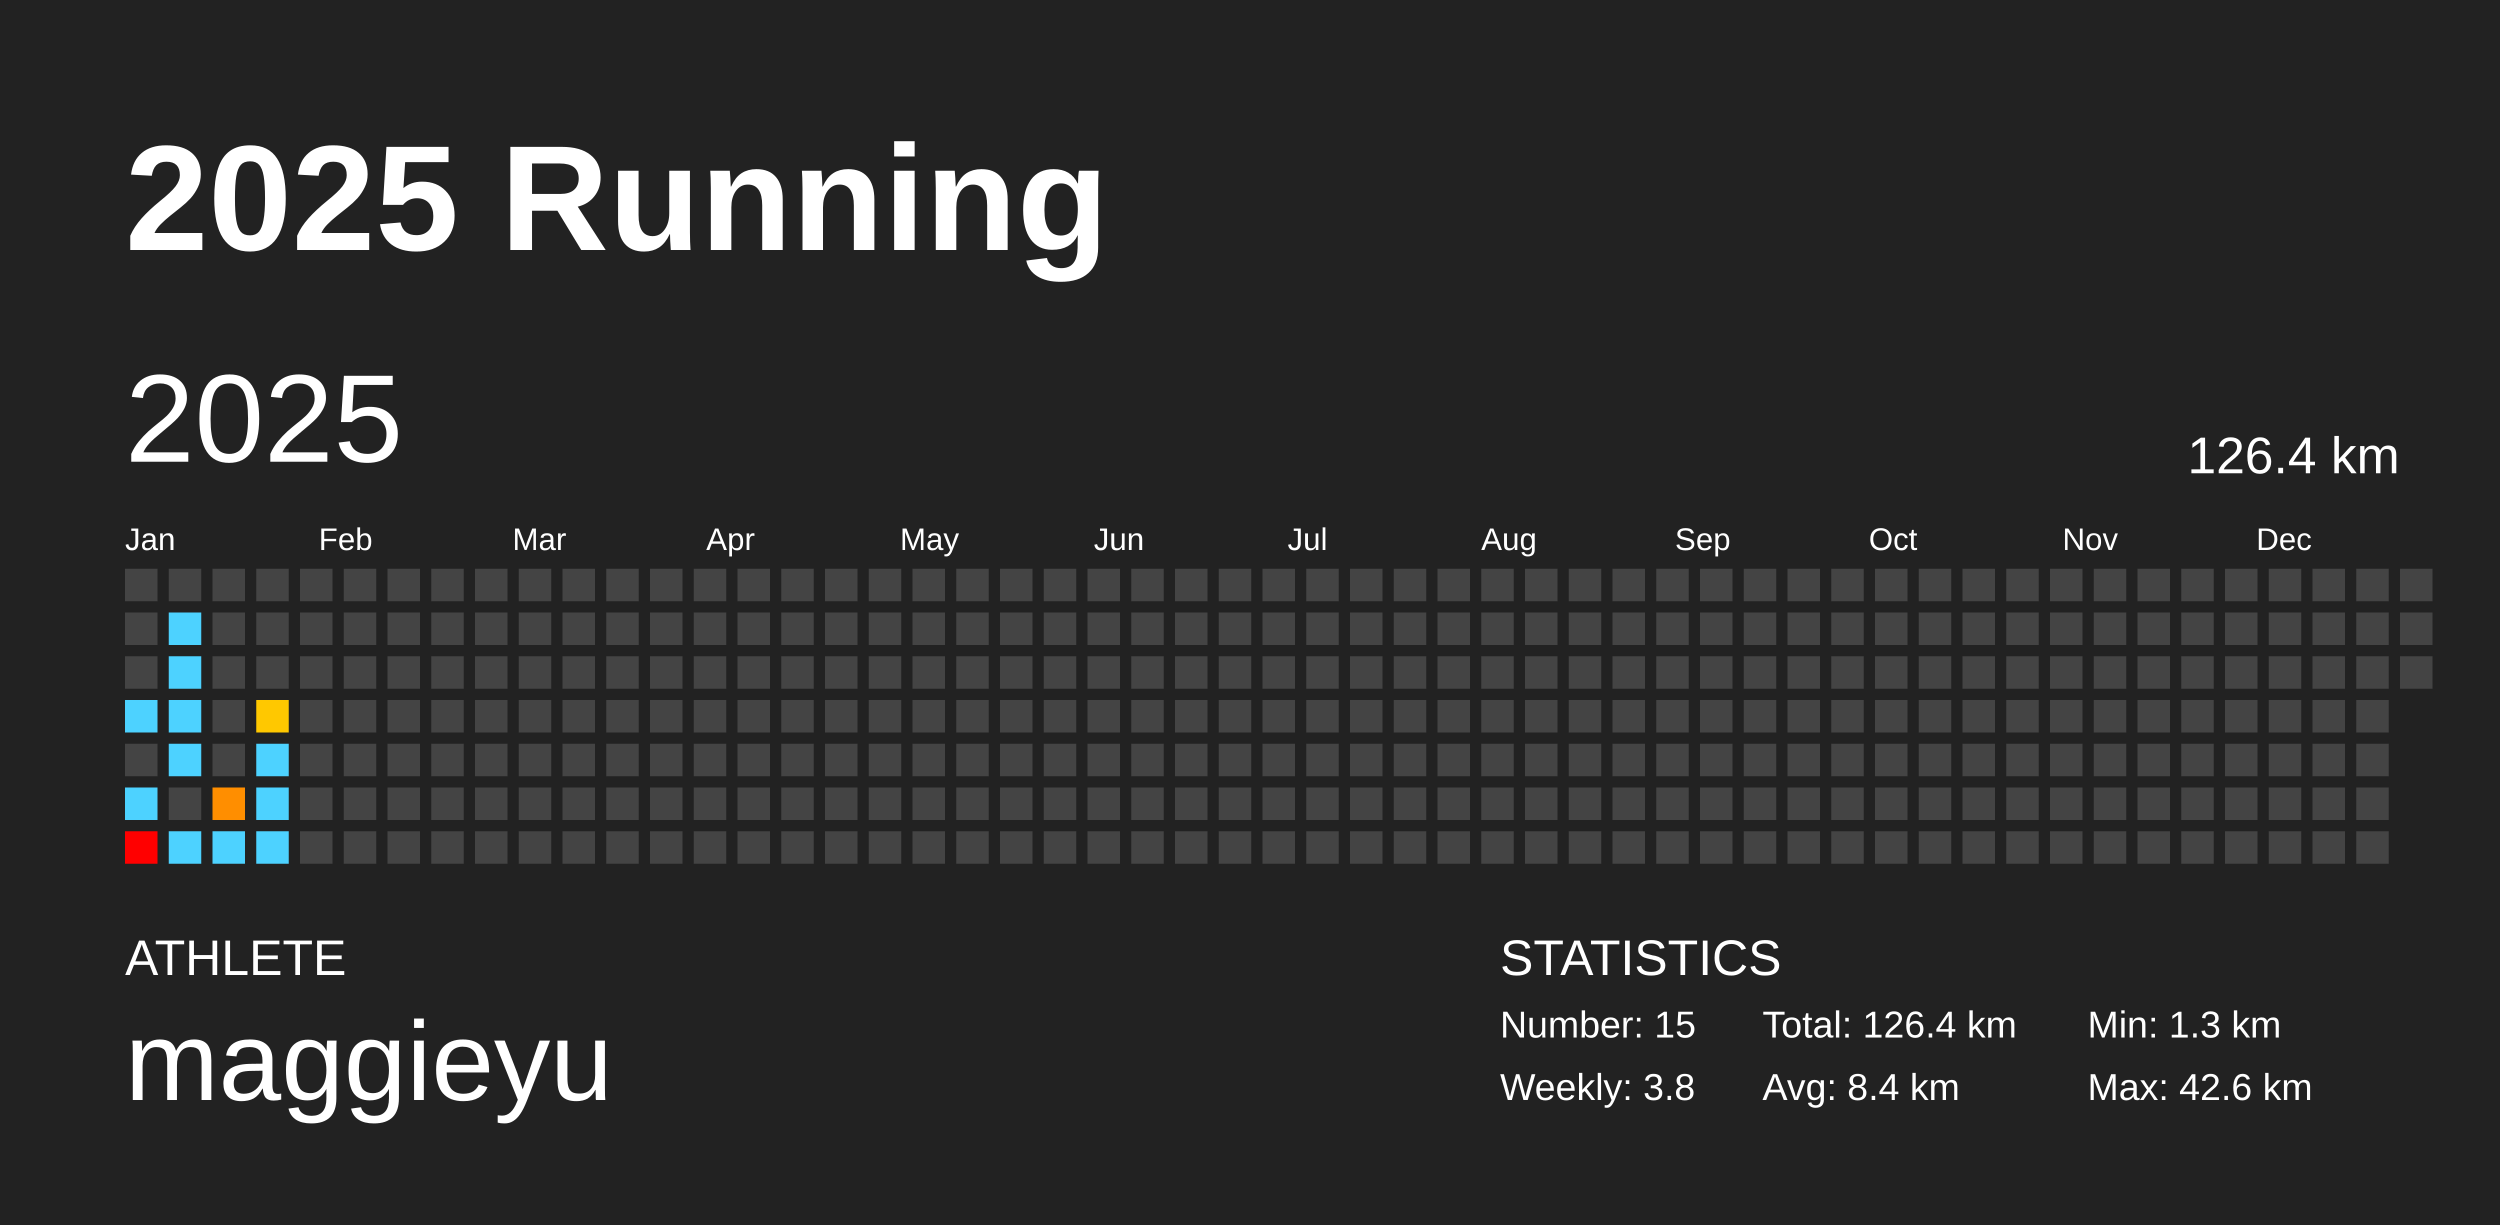
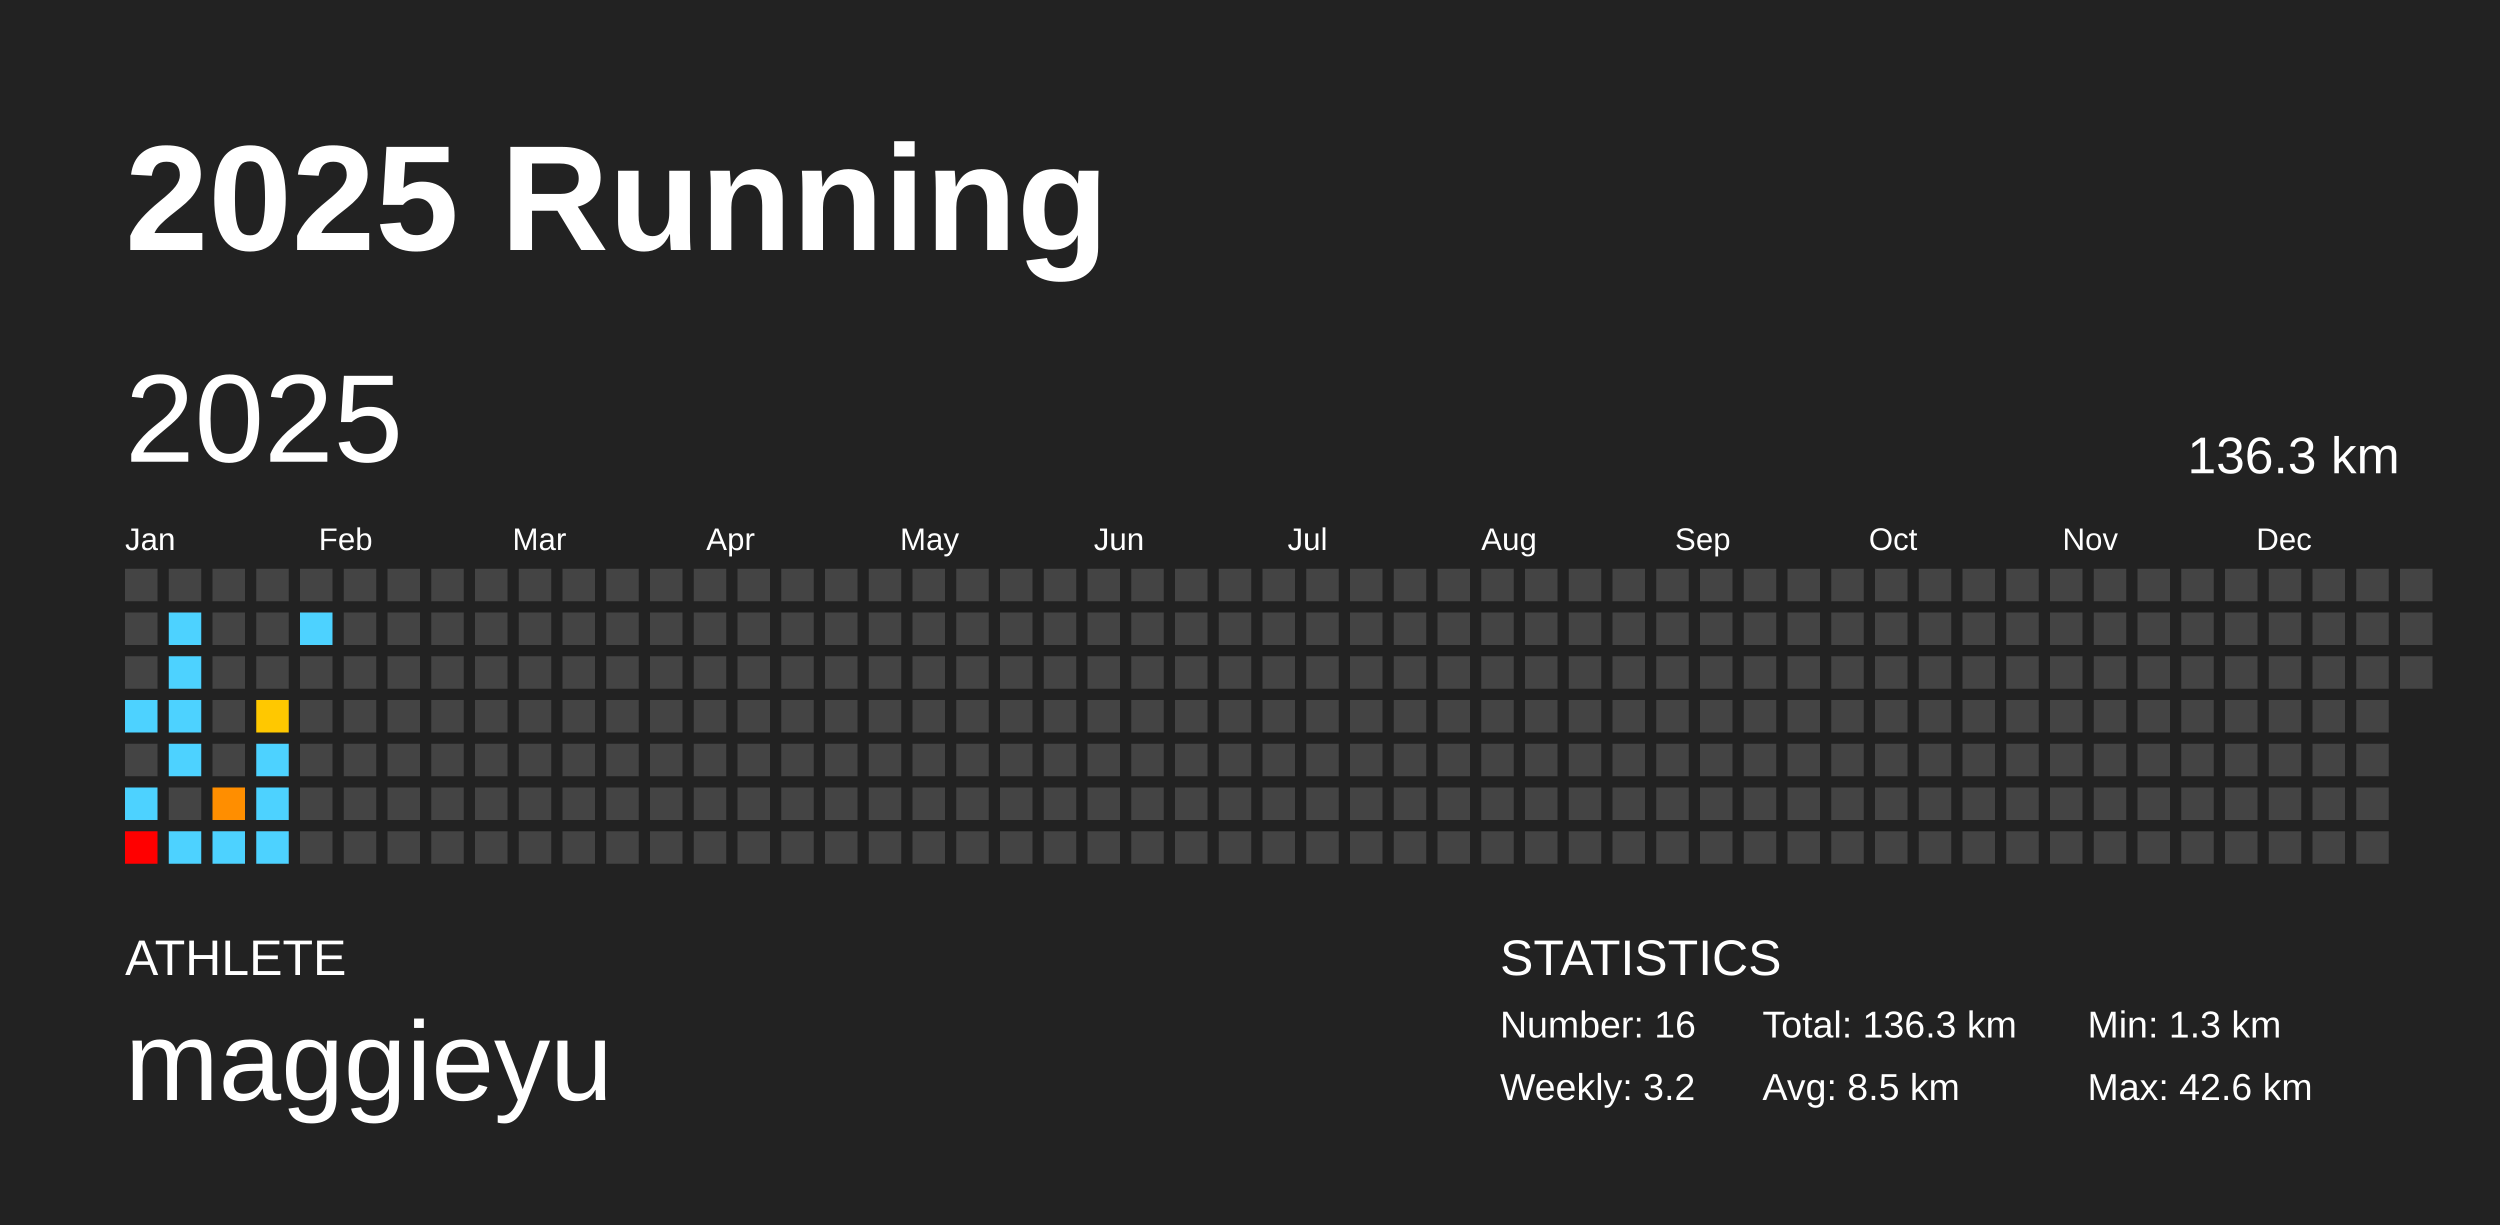
<svg xmlns="http://www.w3.org/2000/svg" baseProfile="full" height="98mm" version="1.1" viewBox="0,0,200,98" width="200mm">
  <defs />
  <rect fill="#222222" height="98" width="200" x="0" y="0" />
  <text fill="#FFFFFF" style="font-size:12px; font-family:Arial; font-weight:bold;" x="10" y="20">2025 Running</text>
  <text fill="#FFFFFF" style="font-size:4px; font-family:Arial" x="10" y="78">ATHLETE</text>
  <text fill="#FFFFFF" style="font-size:9px; font-family:Arial" x="10" y="88">maggieyu</text>
  <text fill="#FFFFFF" style="font-size:4px; font-family:Arial" x="120" y="78">STATISTICS</text>
-   <text fill="#FFFFFF" style="font-size:3px; font-family:Arial" x="120" y="83">Number: 15</text>
-   <text fill="#FFFFFF" style="font-size:3px; font-family:Arial" x="120" y="88">Weekly: 3.8</text>
-   <text fill="#FFFFFF" style="font-size:3px; font-family:Arial" x="141" y="83">Total: 126.4 km</text>
-   <text fill="#FFFFFF" style="font-size:3px; font-family:Arial" x="141" y="88">Avg: 8.4 km</text>
+   <text fill="#FFFFFF" style="font-size:3px; font-family:Arial" x="120" y="83">Number: 16</text>
+   <text fill="#FFFFFF" style="font-size:3px; font-family:Arial" x="120" y="88">Weekly: 3.2</text>
+   <text fill="#FFFFFF" style="font-size:3px; font-family:Arial" x="141" y="83">Total: 136.3 km</text>
+   <text fill="#FFFFFF" style="font-size:3px; font-family:Arial" x="141" y="88">Avg: 8.5 km</text>
  <text fill="#FFFFFF" style="font-size:3px; font-family:Arial" x="167" y="83">Min: 1.3 km</text>
  <text fill="#FFFFFF" style="font-size:3px; font-family:Arial" x="167" y="88">Max: 42.6 km</text>
  <text dominant-baseline="hanging" fill="#FFFFFF" style="font-size:10.0px; font-family:Arial;" x="10" y="30">2025</text>
-   <text dominant-baseline="hanging" fill="#FFFFFF" style="font-size:4.125px; font-family:Arial;" x="175" y="35">126.4 km</text>
+   <text dominant-baseline="hanging" fill="#FFFFFF" style="font-size:4.125px; font-family:Arial;" x="175" y="35">136.3 km</text>
  <text fill="#FFFFFF" style="font-size:2.5px; font-family:Arial" x="10.0" y="44">Jan</text>
  <text fill="#FFFFFF" style="font-size:2.5px; font-family:Arial" x="25.5" y="44">Feb</text>
  <text fill="#FFFFFF" style="font-size:2.5px; font-family:Arial" x="41.0" y="44">Mar</text>
  <text fill="#FFFFFF" style="font-size:2.5px; font-family:Arial" x="56.5" y="44">Apr</text>
  <text fill="#FFFFFF" style="font-size:2.5px; font-family:Arial" x="72.0" y="44">May</text>
  <text fill="#FFFFFF" style="font-size:2.5px; font-family:Arial" x="87.5" y="44">Jun</text>
  <text fill="#FFFFFF" style="font-size:2.5px; font-family:Arial" x="103.0" y="44">Jul</text>
  <text fill="#FFFFFF" style="font-size:2.5px; font-family:Arial" x="118.5" y="44">Aug</text>
  <text fill="#FFFFFF" style="font-size:2.5px; font-family:Arial" x="134.0" y="44">Sep</text>
  <text fill="#FFFFFF" style="font-size:2.5px; font-family:Arial" x="149.5" y="44">Oct</text>
  <text fill="#FFFFFF" style="font-size:2.5px; font-family:Arial" x="165.0" y="44">Nov</text>
  <text fill="#FFFFFF" style="font-size:2.5px; font-family:Arial" x="180.5" y="44">Dec</text>
  <rect fill="#444444" height="2.6" width="2.6" x="10.0" y="45.5" />
  <rect fill="#444444" height="2.6" width="2.6" x="10.0" y="49.0" />
  <rect fill="#444444" height="2.6" width="2.6" x="10.0" y="52.5" />
  <rect fill="#4dd2ff" height="2.6" width="2.6" x="10.0" y="56.0" />
  <rect fill="#444444" height="2.6" width="2.6" x="10.0" y="59.5" />
  <rect fill="#4dd2ff" height="2.6" width="2.6" x="10.0" y="63.0" />
  <rect fill="red" height="2.6" width="2.6" x="10.0" y="66.5" />
  <rect fill="#444444" height="2.6" width="2.6" x="13.5" y="45.5" />
  <rect fill="#4dd2ff" height="2.6" width="2.6" x="13.5" y="49.0" />
  <rect fill="#4dd2ff" height="2.6" width="2.6" x="13.5" y="52.5" />
  <rect fill="#4dd2ff" height="2.6" width="2.6" x="13.5" y="56.0" />
  <rect fill="#4dd2ff" height="2.6" width="2.6" x="13.5" y="59.5" />
  <rect fill="#444444" height="2.6" width="2.6" x="13.5" y="63.0" />
  <rect fill="#4dd2ff" height="2.6" width="2.6" x="13.5" y="66.5" />
  <rect fill="#444444" height="2.6" width="2.6" x="17.0" y="45.5" />
  <rect fill="#444444" height="2.6" width="2.6" x="17.0" y="49.0" />
  <rect fill="#444444" height="2.6" width="2.6" x="17.0" y="52.5" />
  <rect fill="#444444" height="2.6" width="2.6" x="17.0" y="56.0" />
  <rect fill="#444444" height="2.6" width="2.6" x="17.0" y="59.5" />
  <rect fill="#ff8e00" height="2.6" width="2.6" x="17.0" y="63.0" />
  <rect fill="#4dd2ff" height="2.6" width="2.6" x="17.0" y="66.5" />
  <rect fill="#444444" height="2.6" width="2.6" x="20.5" y="45.5" />
  <rect fill="#444444" height="2.6" width="2.6" x="20.5" y="49.0" />
  <rect fill="#444444" height="2.6" width="2.6" x="20.5" y="52.5" />
  <rect fill="#ffc800" height="2.6" width="2.6" x="20.5" y="56.0" />
  <rect fill="#4dd2ff" height="2.6" width="2.6" x="20.5" y="59.5" />
  <rect fill="#4dd2ff" height="2.6" width="2.6" x="20.5" y="63.0" />
  <rect fill="#4dd2ff" height="2.6" width="2.6" x="20.5" y="66.5" />
  <rect fill="#444444" height="2.6" width="2.6" x="24.0" y="45.5" />
-   <rect fill="#444444" height="2.6" width="2.6" x="24.0" y="49.0" />
+   <rect fill="#4dd2ff" height="2.6" width="2.6" x="24.0" y="49.0" />
  <rect fill="#444444" height="2.6" width="2.6" x="24.0" y="52.5" />
  <rect fill="#444444" height="2.6" width="2.6" x="24.0" y="56.0" />
  <rect fill="#444444" height="2.6" width="2.6" x="24.0" y="59.5" />
  <rect fill="#444444" height="2.6" width="2.6" x="24.0" y="63.0" />
  <rect fill="#444444" height="2.6" width="2.6" x="24.0" y="66.5" />
  <rect fill="#444444" height="2.6" width="2.6" x="27.5" y="45.5" />
  <rect fill="#444444" height="2.6" width="2.6" x="27.5" y="49.0" />
  <rect fill="#444444" height="2.6" width="2.6" x="27.5" y="52.5" />
  <rect fill="#444444" height="2.6" width="2.6" x="27.5" y="56.0" />
  <rect fill="#444444" height="2.6" width="2.6" x="27.5" y="59.5" />
  <rect fill="#444444" height="2.6" width="2.6" x="27.5" y="63.0" />
  <rect fill="#444444" height="2.6" width="2.6" x="27.5" y="66.5" />
  <rect fill="#444444" height="2.6" width="2.6" x="31.0" y="45.5" />
  <rect fill="#444444" height="2.6" width="2.6" x="31.0" y="49.0" />
  <rect fill="#444444" height="2.6" width="2.6" x="31.0" y="52.5" />
  <rect fill="#444444" height="2.6" width="2.6" x="31.0" y="56.0" />
  <rect fill="#444444" height="2.6" width="2.6" x="31.0" y="59.5" />
  <rect fill="#444444" height="2.6" width="2.6" x="31.0" y="63.0" />
  <rect fill="#444444" height="2.6" width="2.6" x="31.0" y="66.5" />
  <rect fill="#444444" height="2.6" width="2.6" x="34.5" y="45.5" />
  <rect fill="#444444" height="2.6" width="2.6" x="34.5" y="49.0" />
  <rect fill="#444444" height="2.6" width="2.6" x="34.5" y="52.5" />
  <rect fill="#444444" height="2.6" width="2.6" x="34.5" y="56.0" />
  <rect fill="#444444" height="2.6" width="2.6" x="34.5" y="59.5" />
  <rect fill="#444444" height="2.6" width="2.6" x="34.5" y="63.0" />
  <rect fill="#444444" height="2.6" width="2.6" x="34.5" y="66.5" />
  <rect fill="#444444" height="2.6" width="2.6" x="38.0" y="45.5" />
  <rect fill="#444444" height="2.6" width="2.6" x="38.0" y="49.0" />
  <rect fill="#444444" height="2.6" width="2.6" x="38.0" y="52.5" />
  <rect fill="#444444" height="2.6" width="2.6" x="38.0" y="56.0" />
  <rect fill="#444444" height="2.6" width="2.6" x="38.0" y="59.5" />
  <rect fill="#444444" height="2.6" width="2.6" x="38.0" y="63.0" />
  <rect fill="#444444" height="2.6" width="2.6" x="38.0" y="66.5" />
  <rect fill="#444444" height="2.6" width="2.6" x="41.5" y="45.5" />
  <rect fill="#444444" height="2.6" width="2.6" x="41.5" y="49.0" />
  <rect fill="#444444" height="2.6" width="2.6" x="41.5" y="52.5" />
  <rect fill="#444444" height="2.6" width="2.6" x="41.5" y="56.0" />
  <rect fill="#444444" height="2.6" width="2.6" x="41.5" y="59.5" />
  <rect fill="#444444" height="2.6" width="2.6" x="41.5" y="63.0" />
  <rect fill="#444444" height="2.6" width="2.6" x="41.5" y="66.5" />
  <rect fill="#444444" height="2.6" width="2.6" x="45.0" y="45.5" />
  <rect fill="#444444" height="2.6" width="2.6" x="45.0" y="49.0" />
  <rect fill="#444444" height="2.6" width="2.6" x="45.0" y="52.5" />
  <rect fill="#444444" height="2.6" width="2.6" x="45.0" y="56.0" />
  <rect fill="#444444" height="2.6" width="2.6" x="45.0" y="59.5" />
  <rect fill="#444444" height="2.6" width="2.6" x="45.0" y="63.0" />
  <rect fill="#444444" height="2.6" width="2.6" x="45.0" y="66.5" />
  <rect fill="#444444" height="2.6" width="2.6" x="48.5" y="45.5" />
  <rect fill="#444444" height="2.6" width="2.6" x="48.5" y="49.0" />
  <rect fill="#444444" height="2.6" width="2.6" x="48.5" y="52.5" />
  <rect fill="#444444" height="2.6" width="2.6" x="48.5" y="56.0" />
  <rect fill="#444444" height="2.6" width="2.6" x="48.5" y="59.5" />
  <rect fill="#444444" height="2.6" width="2.6" x="48.5" y="63.0" />
  <rect fill="#444444" height="2.6" width="2.6" x="48.5" y="66.5" />
  <rect fill="#444444" height="2.6" width="2.6" x="52.0" y="45.5" />
  <rect fill="#444444" height="2.6" width="2.6" x="52.0" y="49.0" />
  <rect fill="#444444" height="2.6" width="2.6" x="52.0" y="52.5" />
  <rect fill="#444444" height="2.6" width="2.6" x="52.0" y="56.0" />
  <rect fill="#444444" height="2.6" width="2.6" x="52.0" y="59.5" />
  <rect fill="#444444" height="2.6" width="2.6" x="52.0" y="63.0" />
  <rect fill="#444444" height="2.6" width="2.6" x="52.0" y="66.5" />
  <rect fill="#444444" height="2.6" width="2.6" x="55.5" y="45.5" />
  <rect fill="#444444" height="2.6" width="2.6" x="55.5" y="49.0" />
  <rect fill="#444444" height="2.6" width="2.6" x="55.5" y="52.5" />
  <rect fill="#444444" height="2.6" width="2.6" x="55.5" y="56.0" />
  <rect fill="#444444" height="2.6" width="2.6" x="55.5" y="59.5" />
  <rect fill="#444444" height="2.6" width="2.6" x="55.5" y="63.0" />
  <rect fill="#444444" height="2.6" width="2.6" x="55.5" y="66.5" />
  <rect fill="#444444" height="2.6" width="2.6" x="59.0" y="45.5" />
  <rect fill="#444444" height="2.6" width="2.6" x="59.0" y="49.0" />
  <rect fill="#444444" height="2.6" width="2.6" x="59.0" y="52.5" />
  <rect fill="#444444" height="2.6" width="2.6" x="59.0" y="56.0" />
  <rect fill="#444444" height="2.6" width="2.6" x="59.0" y="59.5" />
  <rect fill="#444444" height="2.6" width="2.6" x="59.0" y="63.0" />
  <rect fill="#444444" height="2.6" width="2.6" x="59.0" y="66.5" />
  <rect fill="#444444" height="2.6" width="2.6" x="62.5" y="45.5" />
  <rect fill="#444444" height="2.6" width="2.6" x="62.5" y="49.0" />
  <rect fill="#444444" height="2.6" width="2.6" x="62.5" y="52.5" />
  <rect fill="#444444" height="2.6" width="2.6" x="62.5" y="56.0" />
  <rect fill="#444444" height="2.6" width="2.6" x="62.5" y="59.5" />
  <rect fill="#444444" height="2.6" width="2.6" x="62.5" y="63.0" />
  <rect fill="#444444" height="2.6" width="2.6" x="62.5" y="66.5" />
  <rect fill="#444444" height="2.6" width="2.6" x="66.0" y="45.5" />
  <rect fill="#444444" height="2.6" width="2.6" x="66.0" y="49.0" />
  <rect fill="#444444" height="2.6" width="2.6" x="66.0" y="52.5" />
  <rect fill="#444444" height="2.6" width="2.6" x="66.0" y="56.0" />
  <rect fill="#444444" height="2.6" width="2.6" x="66.0" y="59.5" />
  <rect fill="#444444" height="2.6" width="2.6" x="66.0" y="63.0" />
  <rect fill="#444444" height="2.6" width="2.6" x="66.0" y="66.5" />
  <rect fill="#444444" height="2.6" width="2.6" x="69.5" y="45.5" />
  <rect fill="#444444" height="2.6" width="2.6" x="69.5" y="49.0" />
  <rect fill="#444444" height="2.6" width="2.6" x="69.5" y="52.5" />
  <rect fill="#444444" height="2.6" width="2.6" x="69.5" y="56.0" />
  <rect fill="#444444" height="2.6" width="2.6" x="69.5" y="59.5" />
  <rect fill="#444444" height="2.6" width="2.6" x="69.5" y="63.0" />
  <rect fill="#444444" height="2.6" width="2.6" x="69.5" y="66.5" />
  <rect fill="#444444" height="2.6" width="2.6" x="73.0" y="45.5" />
  <rect fill="#444444" height="2.6" width="2.6" x="73.0" y="49.0" />
  <rect fill="#444444" height="2.6" width="2.6" x="73.0" y="52.5" />
  <rect fill="#444444" height="2.6" width="2.6" x="73.0" y="56.0" />
  <rect fill="#444444" height="2.6" width="2.6" x="73.0" y="59.5" />
  <rect fill="#444444" height="2.6" width="2.6" x="73.0" y="63.0" />
  <rect fill="#444444" height="2.6" width="2.6" x="73.0" y="66.5" />
  <rect fill="#444444" height="2.6" width="2.6" x="76.5" y="45.5" />
  <rect fill="#444444" height="2.6" width="2.6" x="76.5" y="49.0" />
  <rect fill="#444444" height="2.6" width="2.6" x="76.5" y="52.5" />
  <rect fill="#444444" height="2.6" width="2.6" x="76.5" y="56.0" />
  <rect fill="#444444" height="2.6" width="2.6" x="76.5" y="59.5" />
  <rect fill="#444444" height="2.6" width="2.6" x="76.5" y="63.0" />
  <rect fill="#444444" height="2.6" width="2.6" x="76.5" y="66.5" />
  <rect fill="#444444" height="2.6" width="2.6" x="80.0" y="45.5" />
  <rect fill="#444444" height="2.6" width="2.6" x="80.0" y="49.0" />
  <rect fill="#444444" height="2.6" width="2.6" x="80.0" y="52.5" />
  <rect fill="#444444" height="2.6" width="2.6" x="80.0" y="56.0" />
  <rect fill="#444444" height="2.6" width="2.6" x="80.0" y="59.5" />
  <rect fill="#444444" height="2.6" width="2.6" x="80.0" y="63.0" />
  <rect fill="#444444" height="2.6" width="2.6" x="80.0" y="66.5" />
  <rect fill="#444444" height="2.6" width="2.6" x="83.5" y="45.5" />
  <rect fill="#444444" height="2.6" width="2.6" x="83.5" y="49.0" />
  <rect fill="#444444" height="2.6" width="2.6" x="83.5" y="52.5" />
  <rect fill="#444444" height="2.6" width="2.6" x="83.5" y="56.0" />
  <rect fill="#444444" height="2.6" width="2.6" x="83.5" y="59.5" />
  <rect fill="#444444" height="2.6" width="2.6" x="83.5" y="63.0" />
  <rect fill="#444444" height="2.6" width="2.6" x="83.5" y="66.5" />
  <rect fill="#444444" height="2.6" width="2.6" x="87.0" y="45.5" />
  <rect fill="#444444" height="2.6" width="2.6" x="87.0" y="49.0" />
  <rect fill="#444444" height="2.6" width="2.6" x="87.0" y="52.5" />
  <rect fill="#444444" height="2.6" width="2.6" x="87.0" y="56.0" />
  <rect fill="#444444" height="2.6" width="2.6" x="87.0" y="59.5" />
  <rect fill="#444444" height="2.6" width="2.6" x="87.0" y="63.0" />
  <rect fill="#444444" height="2.6" width="2.6" x="87.0" y="66.5" />
  <rect fill="#444444" height="2.6" width="2.6" x="90.5" y="45.5" />
  <rect fill="#444444" height="2.6" width="2.6" x="90.5" y="49.0" />
  <rect fill="#444444" height="2.6" width="2.6" x="90.5" y="52.5" />
  <rect fill="#444444" height="2.6" width="2.6" x="90.5" y="56.0" />
  <rect fill="#444444" height="2.6" width="2.6" x="90.5" y="59.5" />
  <rect fill="#444444" height="2.6" width="2.6" x="90.5" y="63.0" />
  <rect fill="#444444" height="2.6" width="2.6" x="90.5" y="66.5" />
  <rect fill="#444444" height="2.6" width="2.6" x="94.0" y="45.5" />
  <rect fill="#444444" height="2.6" width="2.6" x="94.0" y="49.0" />
  <rect fill="#444444" height="2.6" width="2.6" x="94.0" y="52.5" />
  <rect fill="#444444" height="2.6" width="2.6" x="94.0" y="56.0" />
  <rect fill="#444444" height="2.6" width="2.6" x="94.0" y="59.5" />
  <rect fill="#444444" height="2.6" width="2.6" x="94.0" y="63.0" />
  <rect fill="#444444" height="2.6" width="2.6" x="94.0" y="66.5" />
  <rect fill="#444444" height="2.6" width="2.6" x="97.5" y="45.5" />
  <rect fill="#444444" height="2.6" width="2.6" x="97.5" y="49.0" />
  <rect fill="#444444" height="2.6" width="2.6" x="97.5" y="52.5" />
  <rect fill="#444444" height="2.6" width="2.6" x="97.5" y="56.0" />
  <rect fill="#444444" height="2.6" width="2.6" x="97.5" y="59.5" />
  <rect fill="#444444" height="2.6" width="2.6" x="97.5" y="63.0" />
  <rect fill="#444444" height="2.6" width="2.6" x="97.5" y="66.5" />
  <rect fill="#444444" height="2.6" width="2.6" x="101.0" y="45.5" />
  <rect fill="#444444" height="2.6" width="2.6" x="101.0" y="49.0" />
  <rect fill="#444444" height="2.6" width="2.6" x="101.0" y="52.5" />
  <rect fill="#444444" height="2.6" width="2.6" x="101.0" y="56.0" />
  <rect fill="#444444" height="2.6" width="2.6" x="101.0" y="59.5" />
  <rect fill="#444444" height="2.6" width="2.6" x="101.0" y="63.0" />
  <rect fill="#444444" height="2.6" width="2.6" x="101.0" y="66.5" />
  <rect fill="#444444" height="2.6" width="2.6" x="104.5" y="45.5" />
  <rect fill="#444444" height="2.6" width="2.6" x="104.5" y="49.0" />
  <rect fill="#444444" height="2.6" width="2.6" x="104.5" y="52.5" />
  <rect fill="#444444" height="2.6" width="2.6" x="104.5" y="56.0" />
  <rect fill="#444444" height="2.6" width="2.6" x="104.5" y="59.5" />
  <rect fill="#444444" height="2.6" width="2.6" x="104.5" y="63.0" />
  <rect fill="#444444" height="2.6" width="2.6" x="104.5" y="66.5" />
  <rect fill="#444444" height="2.6" width="2.6" x="108.0" y="45.5" />
  <rect fill="#444444" height="2.6" width="2.6" x="108.0" y="49.0" />
  <rect fill="#444444" height="2.6" width="2.6" x="108.0" y="52.5" />
  <rect fill="#444444" height="2.6" width="2.6" x="108.0" y="56.0" />
  <rect fill="#444444" height="2.6" width="2.6" x="108.0" y="59.5" />
  <rect fill="#444444" height="2.6" width="2.6" x="108.0" y="63.0" />
  <rect fill="#444444" height="2.6" width="2.6" x="108.0" y="66.5" />
  <rect fill="#444444" height="2.6" width="2.6" x="111.5" y="45.5" />
  <rect fill="#444444" height="2.6" width="2.6" x="111.5" y="49.0" />
  <rect fill="#444444" height="2.6" width="2.6" x="111.5" y="52.5" />
  <rect fill="#444444" height="2.6" width="2.6" x="111.5" y="56.0" />
  <rect fill="#444444" height="2.6" width="2.6" x="111.5" y="59.5" />
  <rect fill="#444444" height="2.6" width="2.6" x="111.5" y="63.0" />
  <rect fill="#444444" height="2.6" width="2.6" x="111.5" y="66.5" />
  <rect fill="#444444" height="2.6" width="2.6" x="115.0" y="45.5" />
  <rect fill="#444444" height="2.6" width="2.6" x="115.0" y="49.0" />
  <rect fill="#444444" height="2.6" width="2.6" x="115.0" y="52.5" />
  <rect fill="#444444" height="2.6" width="2.6" x="115.0" y="56.0" />
  <rect fill="#444444" height="2.6" width="2.6" x="115.0" y="59.5" />
  <rect fill="#444444" height="2.6" width="2.6" x="115.0" y="63.0" />
  <rect fill="#444444" height="2.6" width="2.6" x="115.0" y="66.5" />
  <rect fill="#444444" height="2.6" width="2.6" x="118.5" y="45.5" />
  <rect fill="#444444" height="2.6" width="2.6" x="118.5" y="49.0" />
  <rect fill="#444444" height="2.6" width="2.6" x="118.5" y="52.5" />
  <rect fill="#444444" height="2.6" width="2.6" x="118.5" y="56.0" />
  <rect fill="#444444" height="2.6" width="2.6" x="118.5" y="59.5" />
  <rect fill="#444444" height="2.6" width="2.6" x="118.5" y="63.0" />
  <rect fill="#444444" height="2.6" width="2.6" x="118.5" y="66.5" />
  <rect fill="#444444" height="2.6" width="2.6" x="122.0" y="45.5" />
  <rect fill="#444444" height="2.6" width="2.6" x="122.0" y="49.0" />
  <rect fill="#444444" height="2.6" width="2.6" x="122.0" y="52.5" />
  <rect fill="#444444" height="2.6" width="2.6" x="122.0" y="56.0" />
  <rect fill="#444444" height="2.6" width="2.6" x="122.0" y="59.5" />
  <rect fill="#444444" height="2.6" width="2.6" x="122.0" y="63.0" />
  <rect fill="#444444" height="2.6" width="2.6" x="122.0" y="66.5" />
  <rect fill="#444444" height="2.6" width="2.6" x="125.5" y="45.5" />
  <rect fill="#444444" height="2.6" width="2.6" x="125.5" y="49.0" />
  <rect fill="#444444" height="2.6" width="2.6" x="125.5" y="52.5" />
  <rect fill="#444444" height="2.6" width="2.6" x="125.5" y="56.0" />
  <rect fill="#444444" height="2.6" width="2.6" x="125.5" y="59.5" />
  <rect fill="#444444" height="2.6" width="2.6" x="125.5" y="63.0" />
  <rect fill="#444444" height="2.6" width="2.6" x="125.5" y="66.5" />
  <rect fill="#444444" height="2.6" width="2.6" x="129.0" y="45.5" />
  <rect fill="#444444" height="2.6" width="2.6" x="129.0" y="49.0" />
  <rect fill="#444444" height="2.6" width="2.6" x="129.0" y="52.5" />
  <rect fill="#444444" height="2.6" width="2.6" x="129.0" y="56.0" />
  <rect fill="#444444" height="2.6" width="2.6" x="129.0" y="59.5" />
  <rect fill="#444444" height="2.6" width="2.6" x="129.0" y="63.0" />
  <rect fill="#444444" height="2.6" width="2.6" x="129.0" y="66.5" />
  <rect fill="#444444" height="2.6" width="2.6" x="132.5" y="45.5" />
  <rect fill="#444444" height="2.6" width="2.6" x="132.5" y="49.0" />
  <rect fill="#444444" height="2.6" width="2.6" x="132.5" y="52.5" />
  <rect fill="#444444" height="2.6" width="2.6" x="132.5" y="56.0" />
  <rect fill="#444444" height="2.6" width="2.6" x="132.5" y="59.5" />
  <rect fill="#444444" height="2.6" width="2.6" x="132.5" y="63.0" />
  <rect fill="#444444" height="2.6" width="2.6" x="132.5" y="66.5" />
  <rect fill="#444444" height="2.6" width="2.6" x="136.0" y="45.5" />
  <rect fill="#444444" height="2.6" width="2.6" x="136.0" y="49.0" />
  <rect fill="#444444" height="2.6" width="2.6" x="136.0" y="52.5" />
  <rect fill="#444444" height="2.6" width="2.6" x="136.0" y="56.0" />
  <rect fill="#444444" height="2.6" width="2.6" x="136.0" y="59.5" />
  <rect fill="#444444" height="2.6" width="2.6" x="136.0" y="63.0" />
  <rect fill="#444444" height="2.6" width="2.6" x="136.0" y="66.5" />
  <rect fill="#444444" height="2.6" width="2.6" x="139.5" y="45.5" />
  <rect fill="#444444" height="2.6" width="2.6" x="139.5" y="49.0" />
  <rect fill="#444444" height="2.6" width="2.6" x="139.5" y="52.5" />
  <rect fill="#444444" height="2.6" width="2.6" x="139.5" y="56.0" />
  <rect fill="#444444" height="2.6" width="2.6" x="139.5" y="59.5" />
  <rect fill="#444444" height="2.6" width="2.6" x="139.5" y="63.0" />
  <rect fill="#444444" height="2.6" width="2.6" x="139.5" y="66.5" />
  <rect fill="#444444" height="2.6" width="2.6" x="143.0" y="45.5" />
  <rect fill="#444444" height="2.6" width="2.6" x="143.0" y="49.0" />
  <rect fill="#444444" height="2.6" width="2.6" x="143.0" y="52.5" />
  <rect fill="#444444" height="2.6" width="2.6" x="143.0" y="56.0" />
  <rect fill="#444444" height="2.6" width="2.6" x="143.0" y="59.5" />
  <rect fill="#444444" height="2.6" width="2.6" x="143.0" y="63.0" />
  <rect fill="#444444" height="2.6" width="2.6" x="143.0" y="66.5" />
  <rect fill="#444444" height="2.6" width="2.6" x="146.5" y="45.5" />
  <rect fill="#444444" height="2.6" width="2.6" x="146.5" y="49.0" />
  <rect fill="#444444" height="2.6" width="2.6" x="146.5" y="52.5" />
  <rect fill="#444444" height="2.6" width="2.6" x="146.5" y="56.0" />
  <rect fill="#444444" height="2.6" width="2.6" x="146.5" y="59.5" />
  <rect fill="#444444" height="2.6" width="2.6" x="146.5" y="63.0" />
  <rect fill="#444444" height="2.6" width="2.6" x="146.5" y="66.5" />
  <rect fill="#444444" height="2.6" width="2.6" x="150.0" y="45.5" />
  <rect fill="#444444" height="2.6" width="2.6" x="150.0" y="49.0" />
  <rect fill="#444444" height="2.6" width="2.6" x="150.0" y="52.5" />
  <rect fill="#444444" height="2.6" width="2.6" x="150.0" y="56.0" />
  <rect fill="#444444" height="2.6" width="2.6" x="150.0" y="59.5" />
  <rect fill="#444444" height="2.6" width="2.6" x="150.0" y="63.0" />
  <rect fill="#444444" height="2.6" width="2.6" x="150.0" y="66.5" />
  <rect fill="#444444" height="2.6" width="2.6" x="153.5" y="45.5" />
  <rect fill="#444444" height="2.6" width="2.6" x="153.5" y="49.0" />
  <rect fill="#444444" height="2.6" width="2.6" x="153.5" y="52.5" />
  <rect fill="#444444" height="2.6" width="2.6" x="153.5" y="56.0" />
  <rect fill="#444444" height="2.6" width="2.6" x="153.5" y="59.5" />
  <rect fill="#444444" height="2.6" width="2.6" x="153.5" y="63.0" />
  <rect fill="#444444" height="2.6" width="2.6" x="153.5" y="66.5" />
  <rect fill="#444444" height="2.6" width="2.6" x="157.0" y="45.5" />
  <rect fill="#444444" height="2.6" width="2.6" x="157.0" y="49.0" />
  <rect fill="#444444" height="2.6" width="2.6" x="157.0" y="52.5" />
  <rect fill="#444444" height="2.6" width="2.6" x="157.0" y="56.0" />
  <rect fill="#444444" height="2.6" width="2.6" x="157.0" y="59.5" />
  <rect fill="#444444" height="2.6" width="2.6" x="157.0" y="63.0" />
  <rect fill="#444444" height="2.6" width="2.6" x="157.0" y="66.5" />
  <rect fill="#444444" height="2.6" width="2.6" x="160.5" y="45.5" />
  <rect fill="#444444" height="2.6" width="2.6" x="160.5" y="49.0" />
  <rect fill="#444444" height="2.6" width="2.6" x="160.5" y="52.5" />
  <rect fill="#444444" height="2.6" width="2.6" x="160.5" y="56.0" />
  <rect fill="#444444" height="2.6" width="2.6" x="160.5" y="59.5" />
  <rect fill="#444444" height="2.6" width="2.6" x="160.5" y="63.0" />
  <rect fill="#444444" height="2.6" width="2.6" x="160.5" y="66.5" />
  <rect fill="#444444" height="2.6" width="2.6" x="164.0" y="45.5" />
  <rect fill="#444444" height="2.6" width="2.6" x="164.0" y="49.0" />
  <rect fill="#444444" height="2.6" width="2.6" x="164.0" y="52.5" />
  <rect fill="#444444" height="2.6" width="2.6" x="164.0" y="56.0" />
  <rect fill="#444444" height="2.6" width="2.6" x="164.0" y="59.5" />
  <rect fill="#444444" height="2.6" width="2.6" x="164.0" y="63.0" />
  <rect fill="#444444" height="2.6" width="2.6" x="164.0" y="66.5" />
  <rect fill="#444444" height="2.6" width="2.6" x="167.5" y="45.5" />
  <rect fill="#444444" height="2.6" width="2.6" x="167.5" y="49.0" />
  <rect fill="#444444" height="2.6" width="2.6" x="167.5" y="52.5" />
  <rect fill="#444444" height="2.6" width="2.6" x="167.5" y="56.0" />
  <rect fill="#444444" height="2.6" width="2.6" x="167.5" y="59.5" />
  <rect fill="#444444" height="2.6" width="2.6" x="167.5" y="63.0" />
  <rect fill="#444444" height="2.6" width="2.6" x="167.5" y="66.5" />
  <rect fill="#444444" height="2.6" width="2.6" x="171.0" y="45.5" />
  <rect fill="#444444" height="2.6" width="2.6" x="171.0" y="49.0" />
  <rect fill="#444444" height="2.6" width="2.6" x="171.0" y="52.5" />
  <rect fill="#444444" height="2.6" width="2.6" x="171.0" y="56.0" />
  <rect fill="#444444" height="2.6" width="2.6" x="171.0" y="59.5" />
  <rect fill="#444444" height="2.6" width="2.6" x="171.0" y="63.0" />
  <rect fill="#444444" height="2.6" width="2.6" x="171.0" y="66.5" />
  <rect fill="#444444" height="2.6" width="2.6" x="174.5" y="45.5" />
  <rect fill="#444444" height="2.6" width="2.6" x="174.5" y="49.0" />
  <rect fill="#444444" height="2.6" width="2.6" x="174.5" y="52.5" />
  <rect fill="#444444" height="2.6" width="2.6" x="174.5" y="56.0" />
  <rect fill="#444444" height="2.6" width="2.6" x="174.5" y="59.5" />
  <rect fill="#444444" height="2.6" width="2.6" x="174.5" y="63.0" />
  <rect fill="#444444" height="2.6" width="2.6" x="174.5" y="66.5" />
  <rect fill="#444444" height="2.6" width="2.6" x="178.0" y="45.5" />
  <rect fill="#444444" height="2.6" width="2.6" x="178.0" y="49.0" />
  <rect fill="#444444" height="2.6" width="2.6" x="178.0" y="52.5" />
  <rect fill="#444444" height="2.6" width="2.6" x="178.0" y="56.0" />
  <rect fill="#444444" height="2.6" width="2.6" x="178.0" y="59.5" />
  <rect fill="#444444" height="2.6" width="2.6" x="178.0" y="63.0" />
  <rect fill="#444444" height="2.6" width="2.6" x="178.0" y="66.5" />
  <rect fill="#444444" height="2.6" width="2.6" x="181.5" y="45.5" />
  <rect fill="#444444" height="2.6" width="2.6" x="181.5" y="49.0" />
  <rect fill="#444444" height="2.6" width="2.6" x="181.5" y="52.5" />
  <rect fill="#444444" height="2.6" width="2.6" x="181.5" y="56.0" />
  <rect fill="#444444" height="2.6" width="2.6" x="181.5" y="59.5" />
  <rect fill="#444444" height="2.6" width="2.6" x="181.5" y="63.0" />
  <rect fill="#444444" height="2.6" width="2.6" x="181.5" y="66.5" />
  <rect fill="#444444" height="2.6" width="2.6" x="185.0" y="45.5" />
  <rect fill="#444444" height="2.6" width="2.6" x="185.0" y="49.0" />
  <rect fill="#444444" height="2.6" width="2.6" x="185.0" y="52.5" />
  <rect fill="#444444" height="2.6" width="2.6" x="185.0" y="56.0" />
  <rect fill="#444444" height="2.6" width="2.6" x="185.0" y="59.5" />
  <rect fill="#444444" height="2.6" width="2.6" x="185.0" y="63.0" />
  <rect fill="#444444" height="2.6" width="2.6" x="185.0" y="66.5" />
  <rect fill="#444444" height="2.6" width="2.6" x="188.5" y="45.5" />
  <rect fill="#444444" height="2.6" width="2.6" x="188.5" y="49.0" />
  <rect fill="#444444" height="2.6" width="2.6" x="188.5" y="52.5" />
  <rect fill="#444444" height="2.6" width="2.6" x="188.5" y="56.0" />
  <rect fill="#444444" height="2.6" width="2.6" x="188.5" y="59.5" />
  <rect fill="#444444" height="2.6" width="2.6" x="188.5" y="63.0" />
  <rect fill="#444444" height="2.6" width="2.6" x="188.5" y="66.5" />
  <rect fill="#444444" height="2.6" width="2.6" x="192.0" y="45.5" />
  <rect fill="#444444" height="2.6" width="2.6" x="192.0" y="49.0" />
  <rect fill="#444444" height="2.6" width="2.6" x="192.0" y="52.5" />
</svg>
